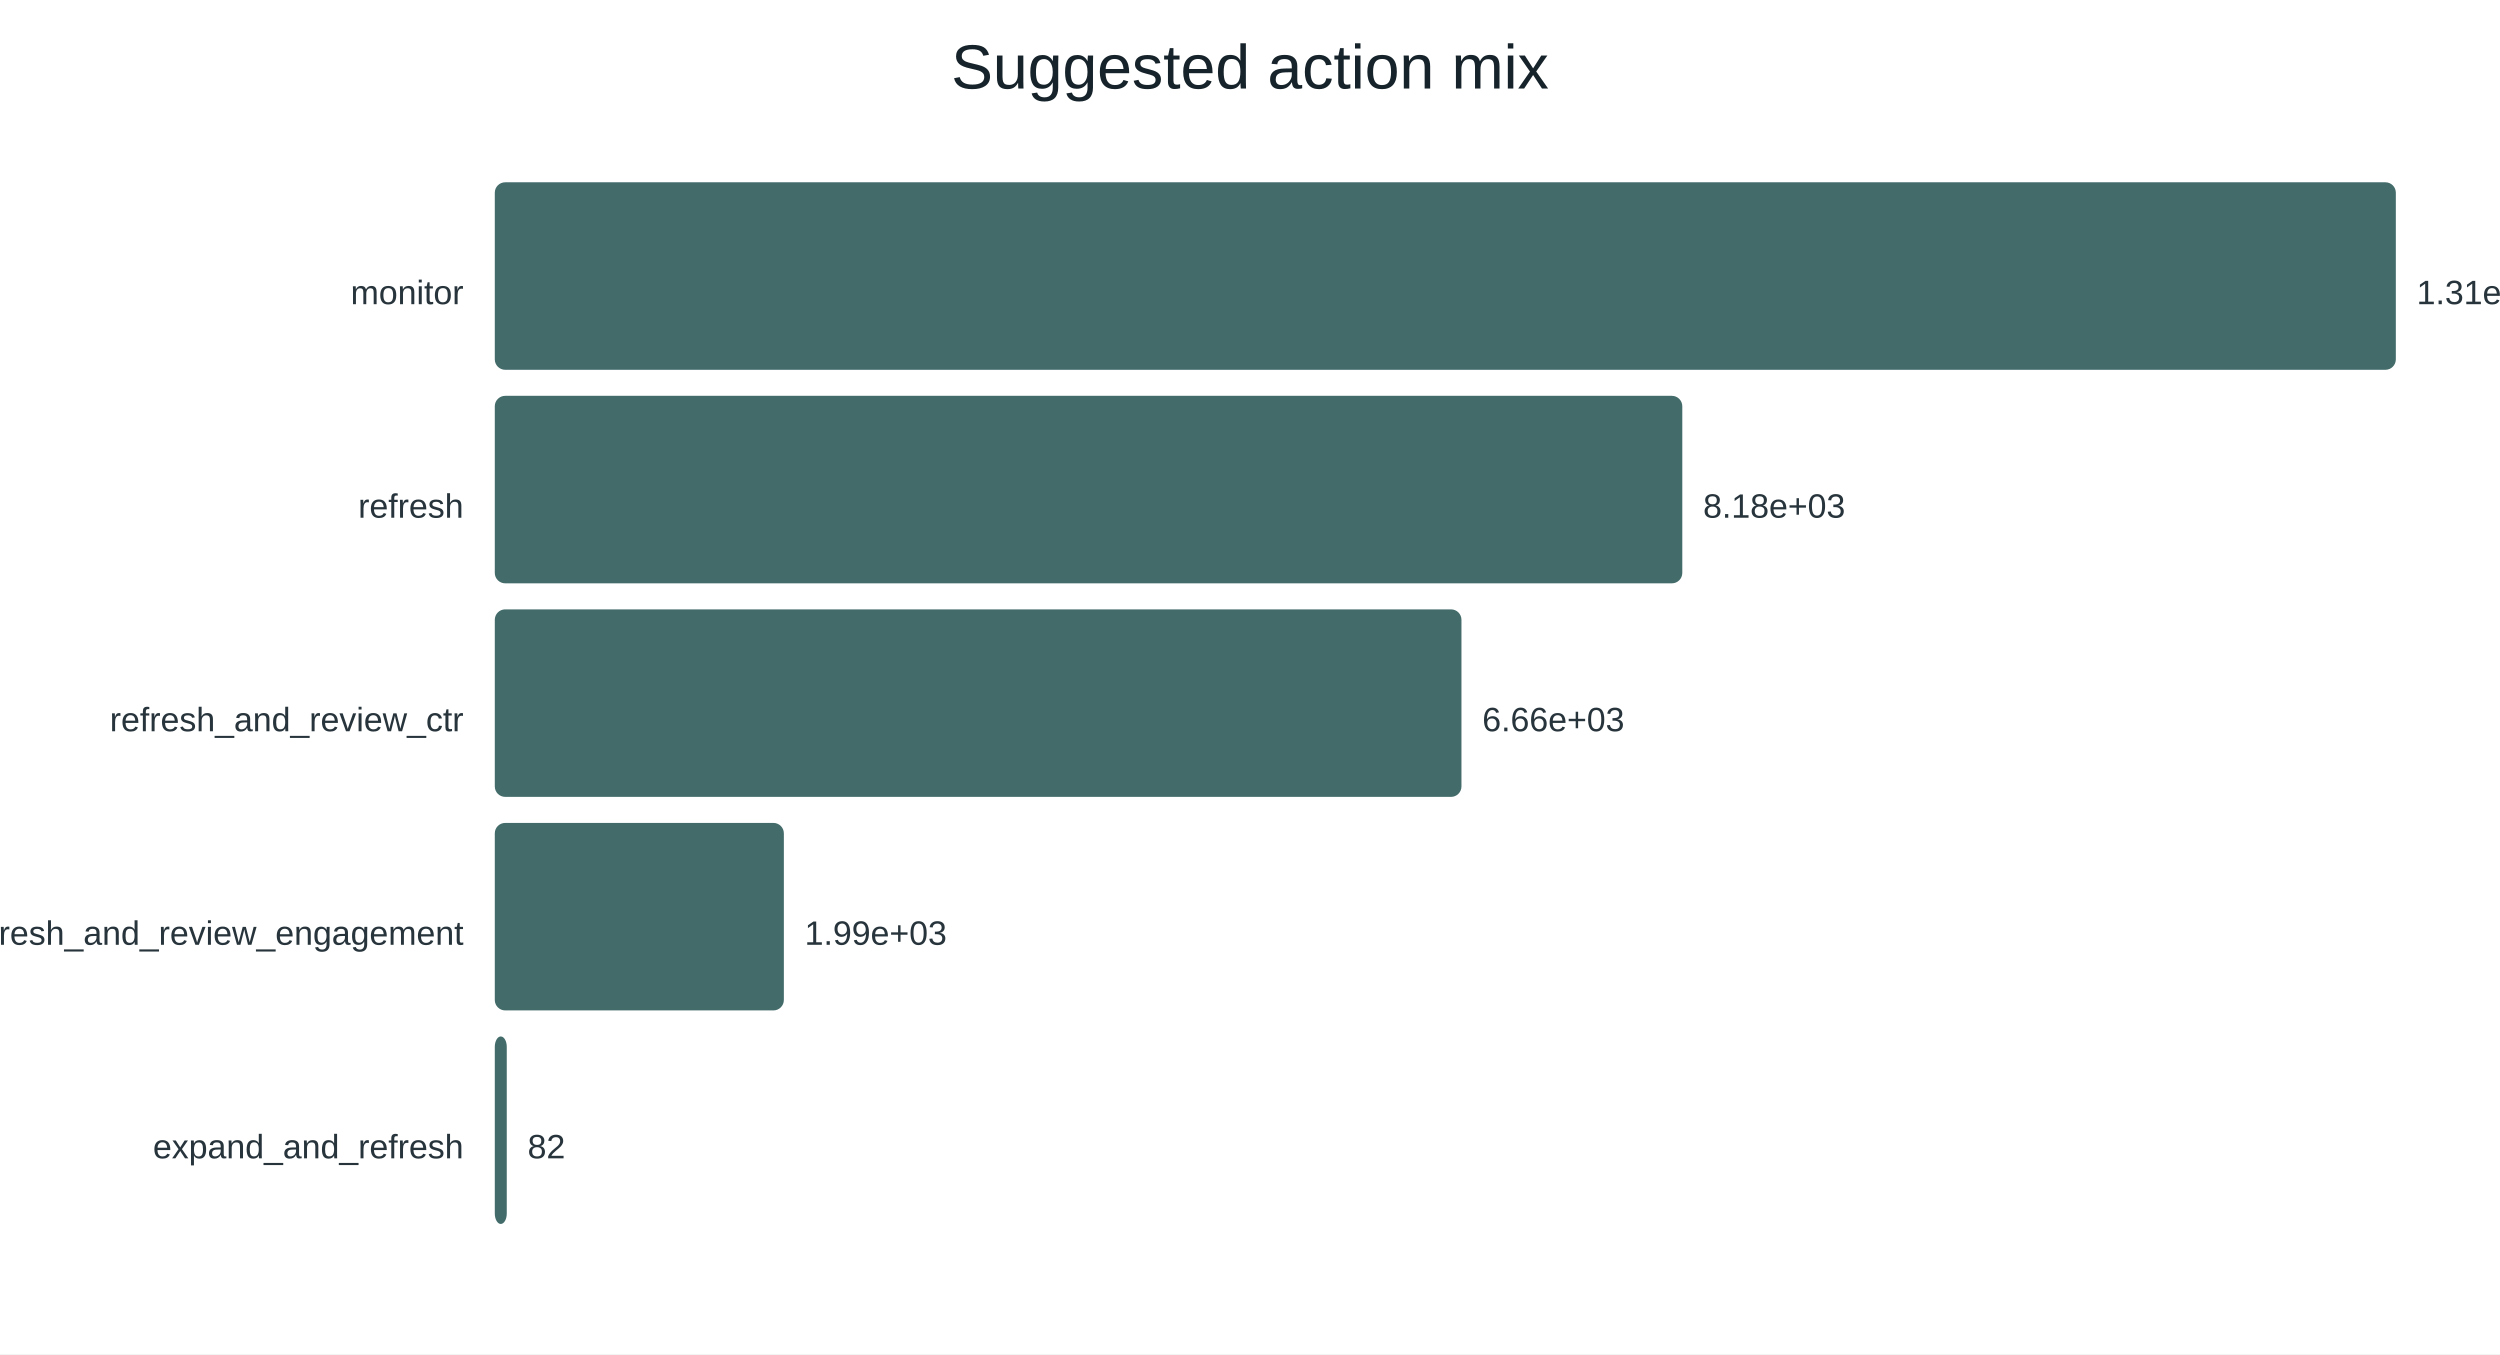
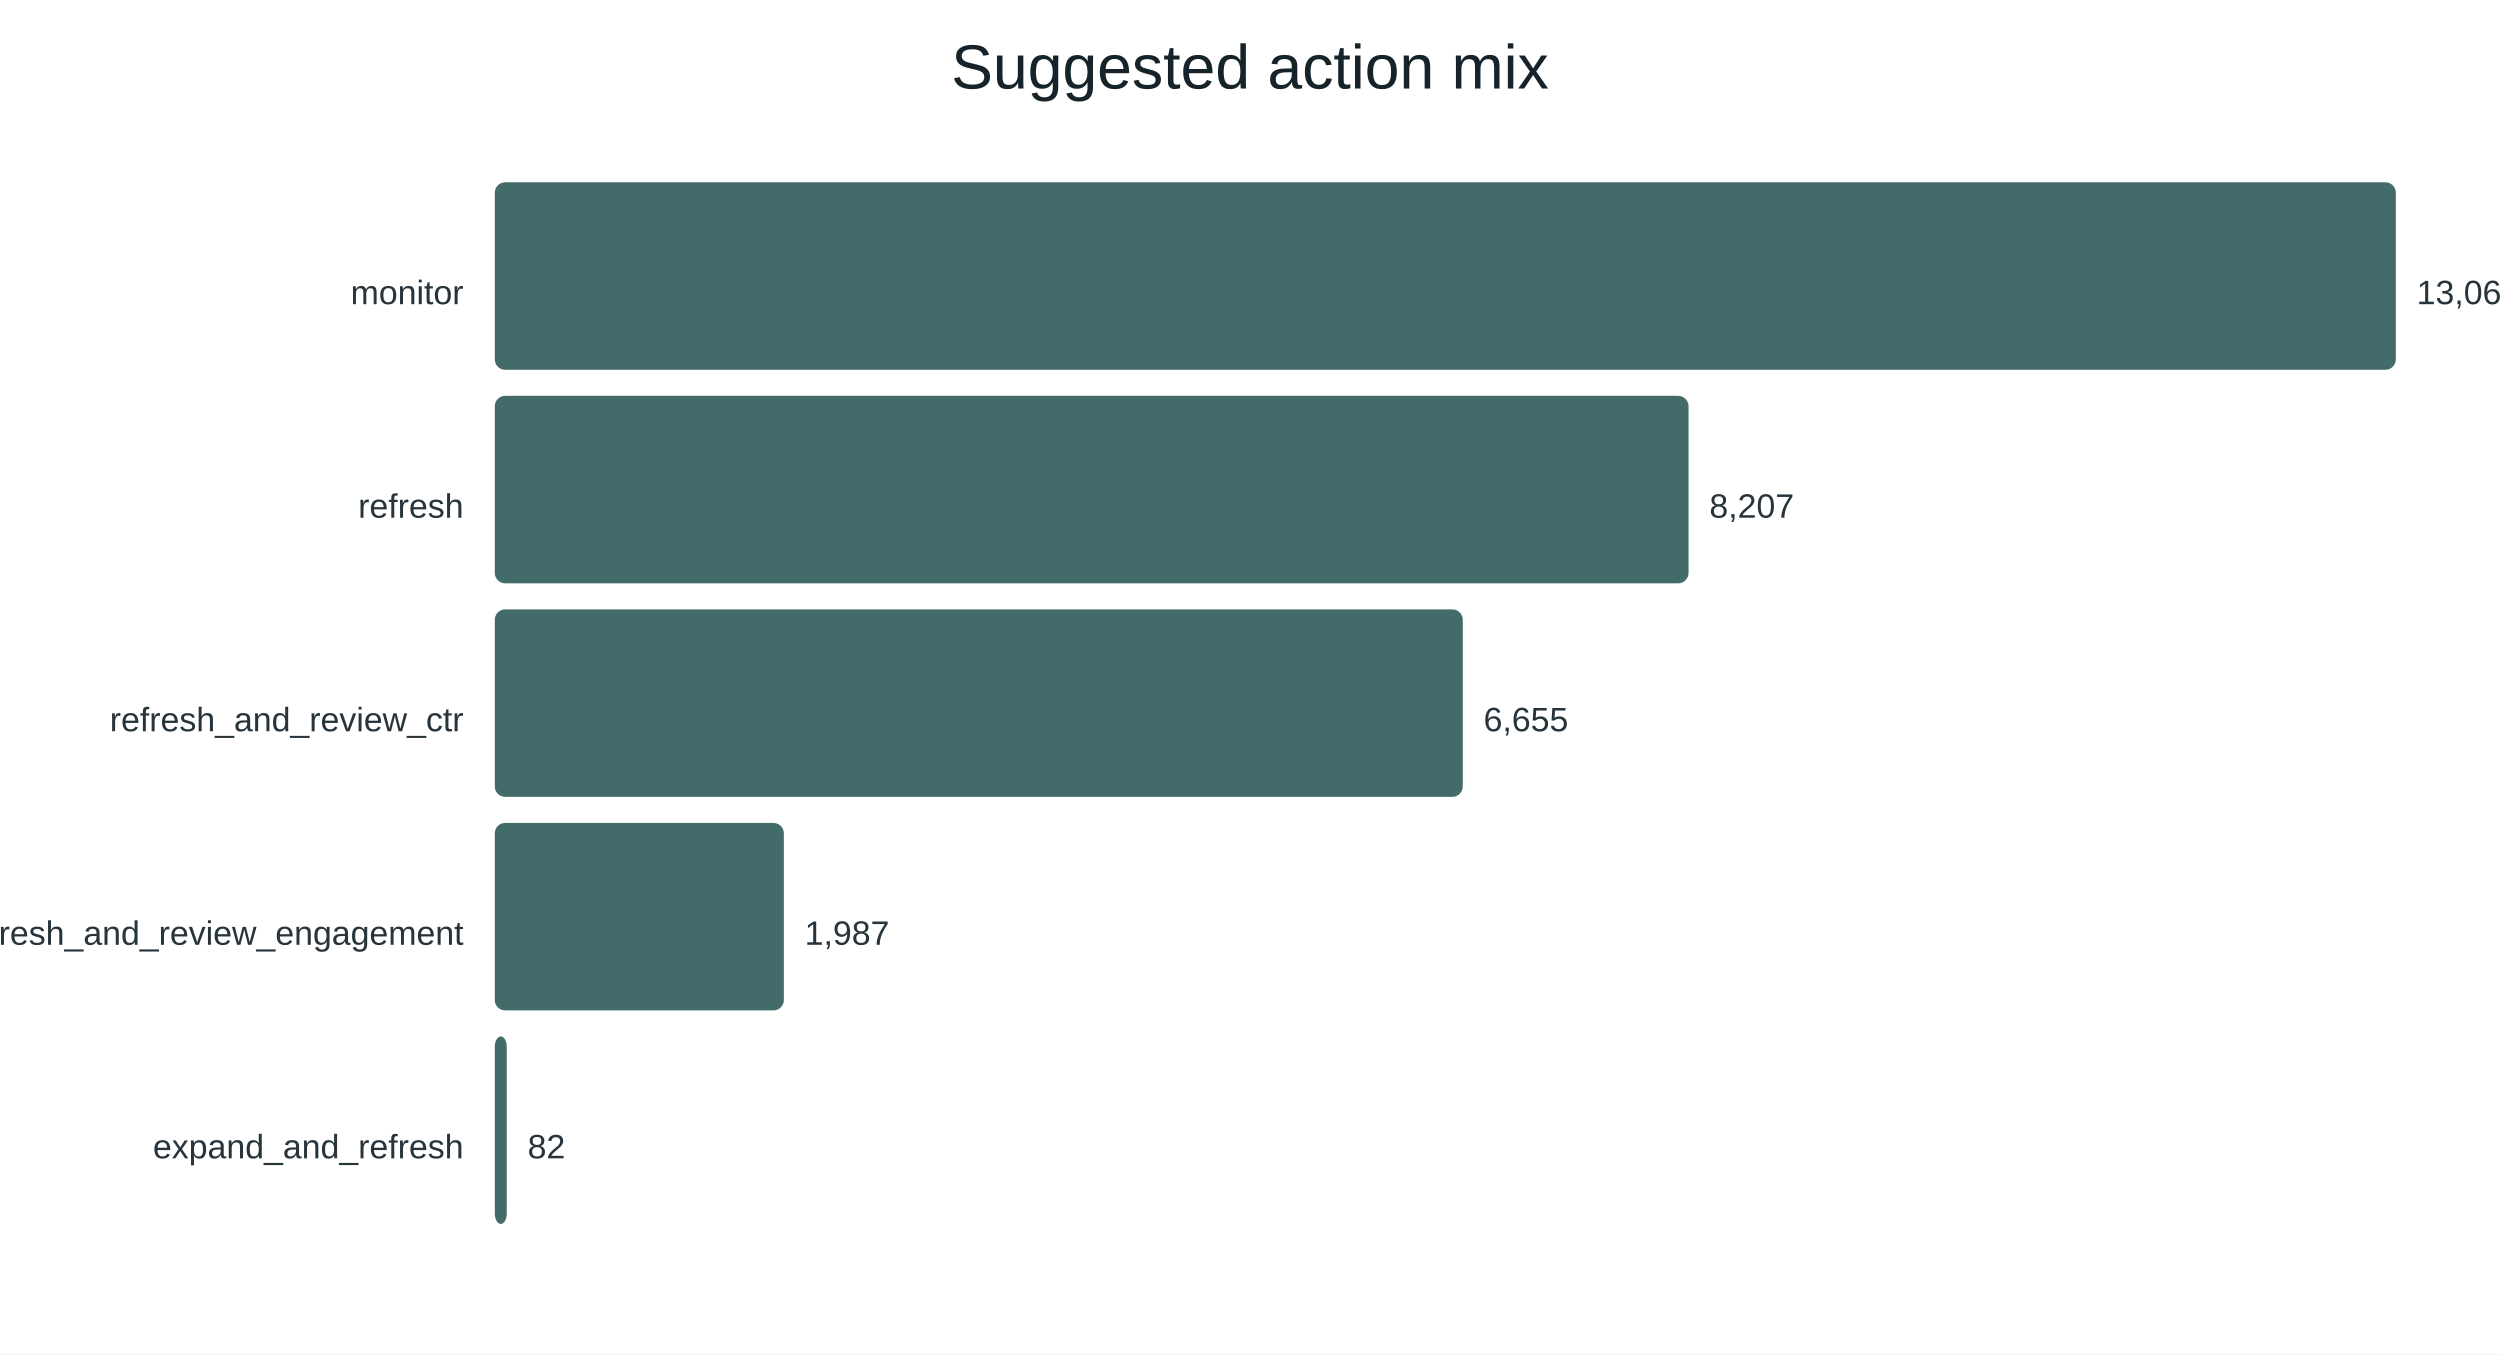
<svg xmlns="http://www.w3.org/2000/svg" width="960" height="520" viewBox="0 0 960 520">
  <rect width="100%" height="100%" fill="#ffffff" />
  <text x="480.0" y="34" text-anchor="middle" font-family="Arial" font-size="24" fill="#16232a">Suggested action mix</text>
  <text x="178" y="116.8" text-anchor="end" font-family="Arial" font-size="13" fill="#27343b">monitor</text>
  <rect x="190" y="70.0" width="730.0" height="72.0" fill="#426B69" rx="4" />
-   <text x="928.0" y="116.8" font-family="Arial" font-size="13" fill="#27343b">1.31e+04</text>
+   <text x="928.0" y="116.8" font-family="Arial" font-size="13" fill="#27343b">13,069</text>
  <text x="178" y="198.8" text-anchor="end" font-family="Arial" font-size="13" fill="#27343b">refresh</text>
-   <rect x="190" y="152.0" width="456.0" height="72.0" fill="#426B69" rx="4" />
-   <text x="654.0" y="198.8" font-family="Arial" font-size="13" fill="#27343b">8.18e+03</text>
+   <rect x="190" y="152.0" width="458.4" height="72.0" fill="#426B69" rx="4" />
+   <text x="656.4" y="198.8" font-family="Arial" font-size="13" fill="#27343b">8,207</text>
  <text x="178" y="280.8" text-anchor="end" font-family="Arial" font-size="13" fill="#27343b">refresh_and_review_ctr</text>
-   <rect x="190" y="234.0" width="371.2" height="72.0" fill="#426B69" rx="4" />
-   <text x="569.2" y="280.8" font-family="Arial" font-size="13" fill="#27343b">6.66e+03</text>
+   <rect x="190" y="234.0" width="371.7" height="72.0" fill="#426B69" rx="4" />
+   <text x="569.7" y="280.8" font-family="Arial" font-size="13" fill="#27343b">6,655</text>
  <text x="178" y="362.8" text-anchor="end" font-family="Arial" font-size="13" fill="#27343b">refresh_and_review_engagement</text>
  <rect x="190" y="316.0" width="111.0" height="72.0" fill="#426B69" rx="4" />
-   <text x="309.0" y="362.8" font-family="Arial" font-size="13" fill="#27343b">1.99e+03</text>
+   <text x="309.0" y="362.8" font-family="Arial" font-size="13" fill="#27343b">1,987</text>
  <text x="178" y="444.8" text-anchor="end" font-family="Arial" font-size="13" fill="#27343b">expand_and_refresh</text>
  <rect x="190" y="398.0" width="4.6" height="72.0" fill="#426B69" rx="4" />
  <text x="202.6" y="444.8" font-family="Arial" font-size="13" fill="#27343b">82</text>
</svg>
